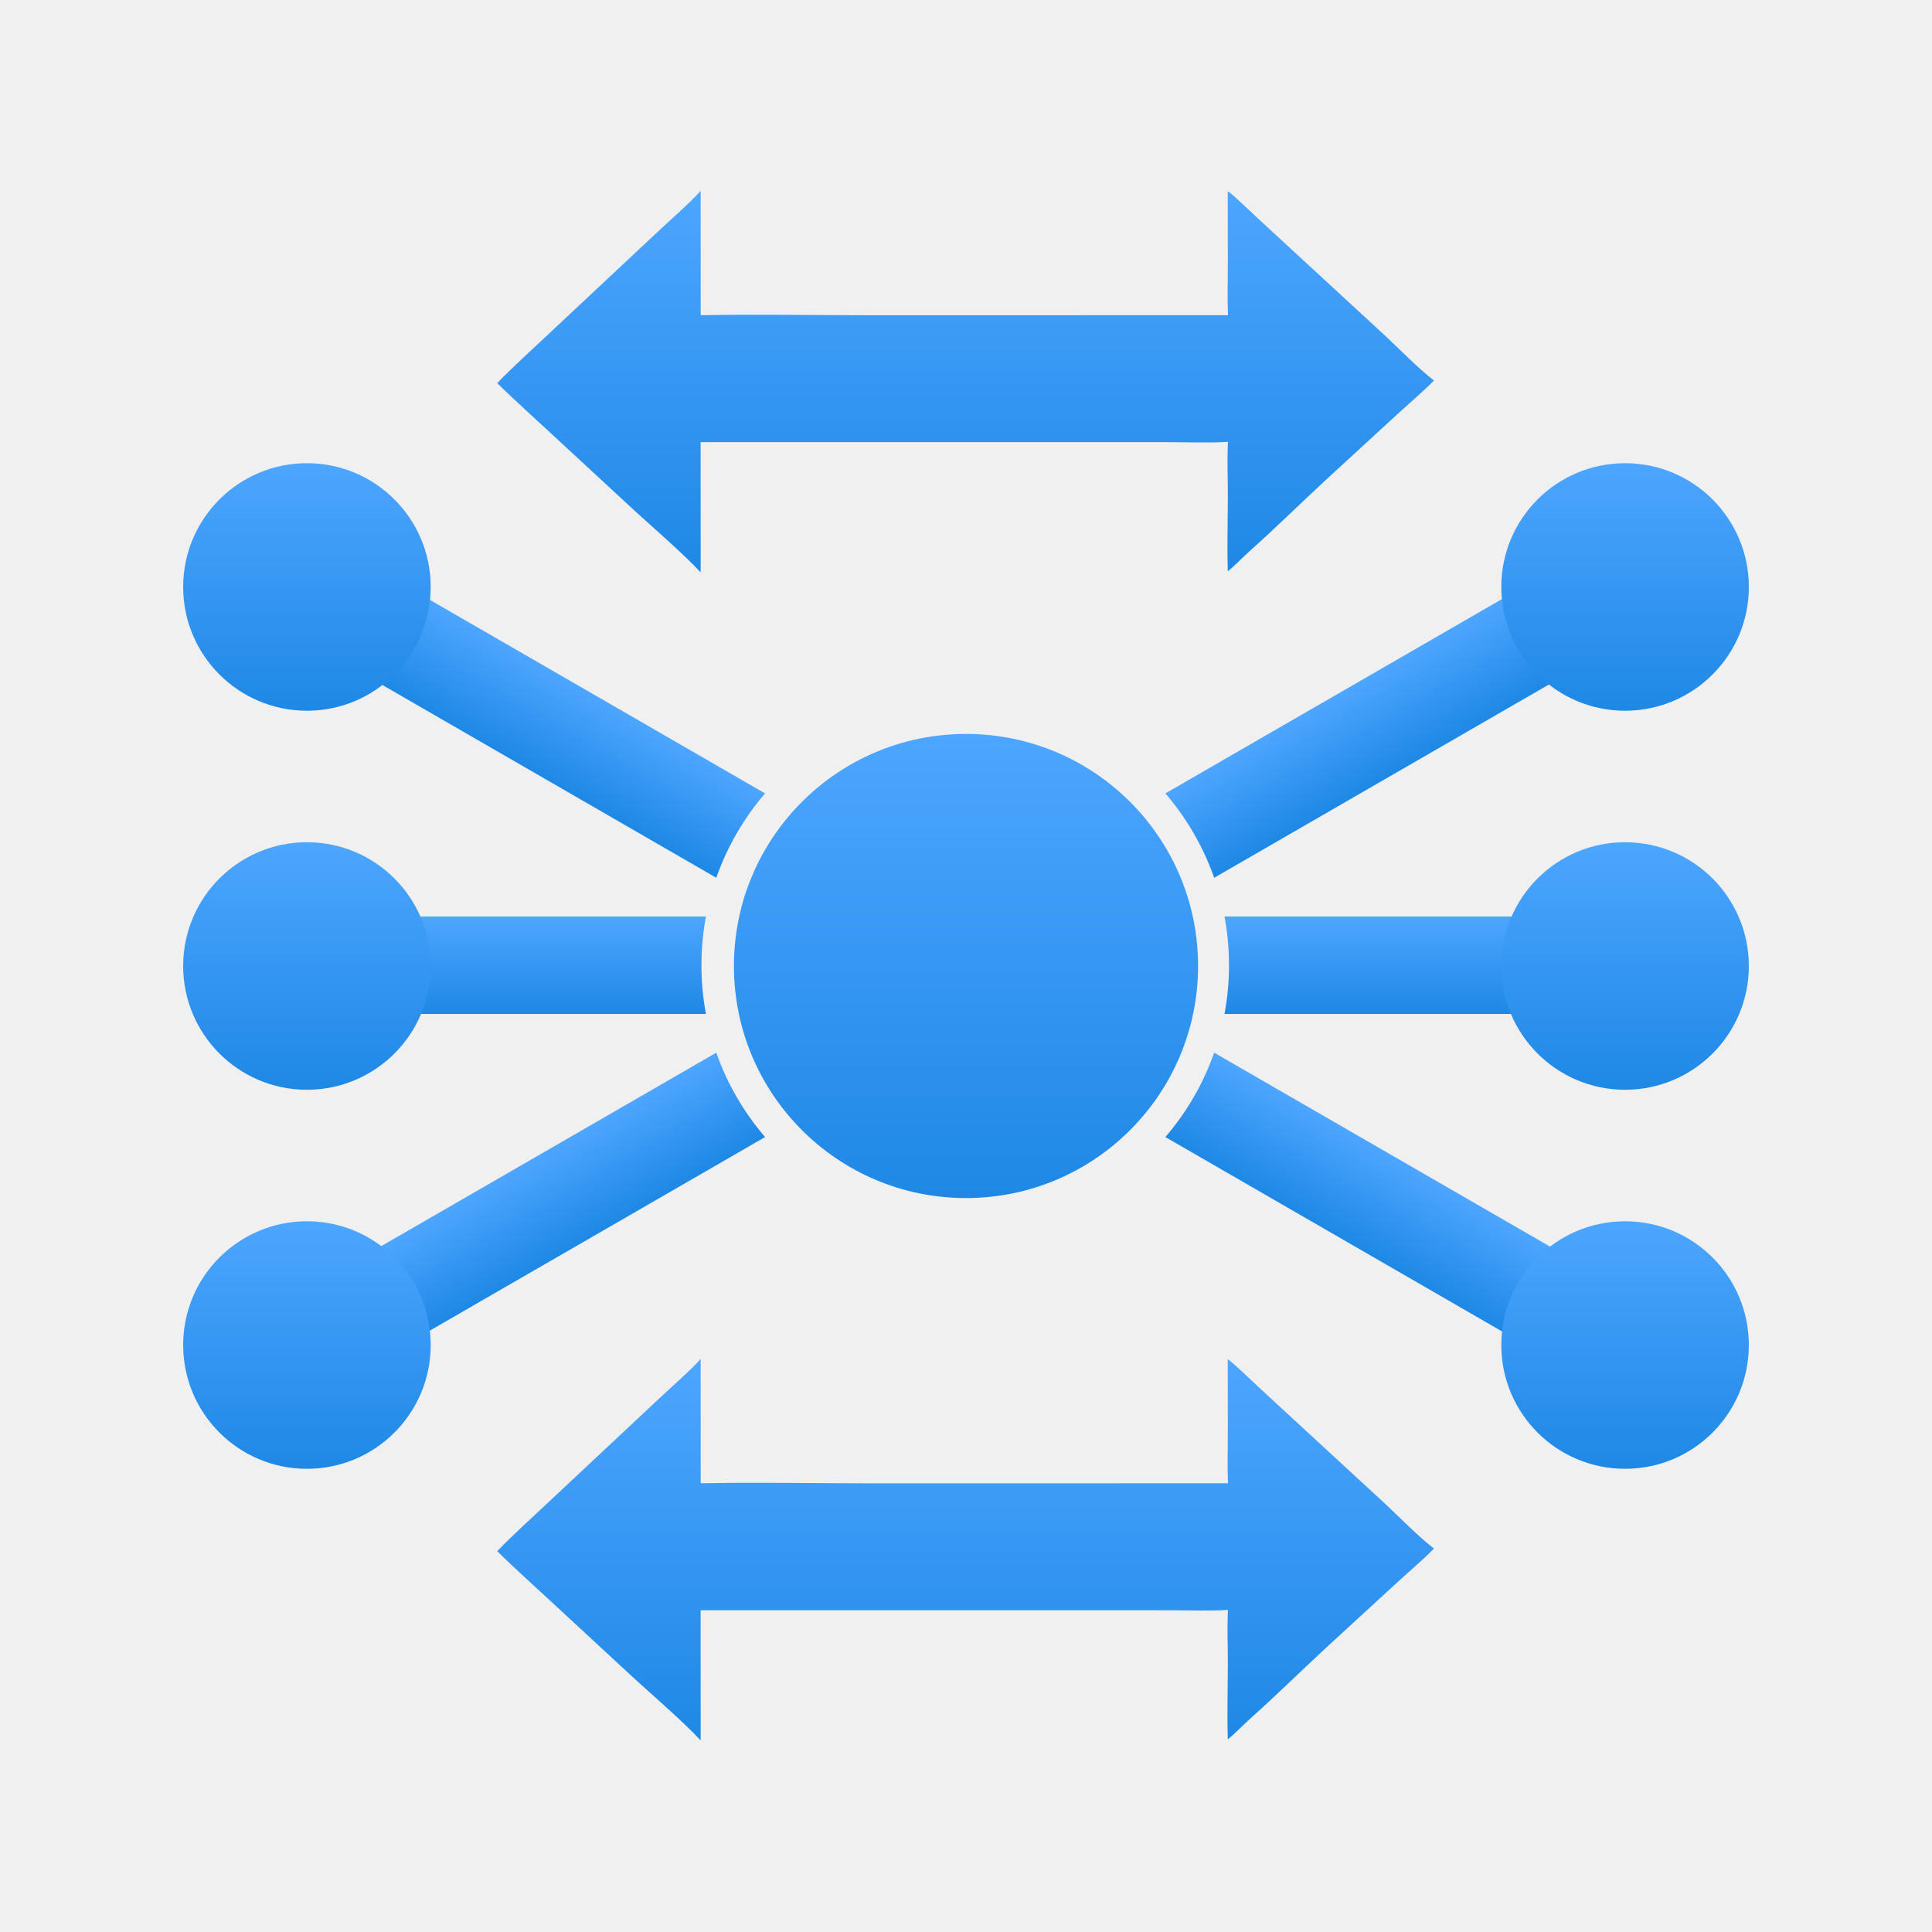
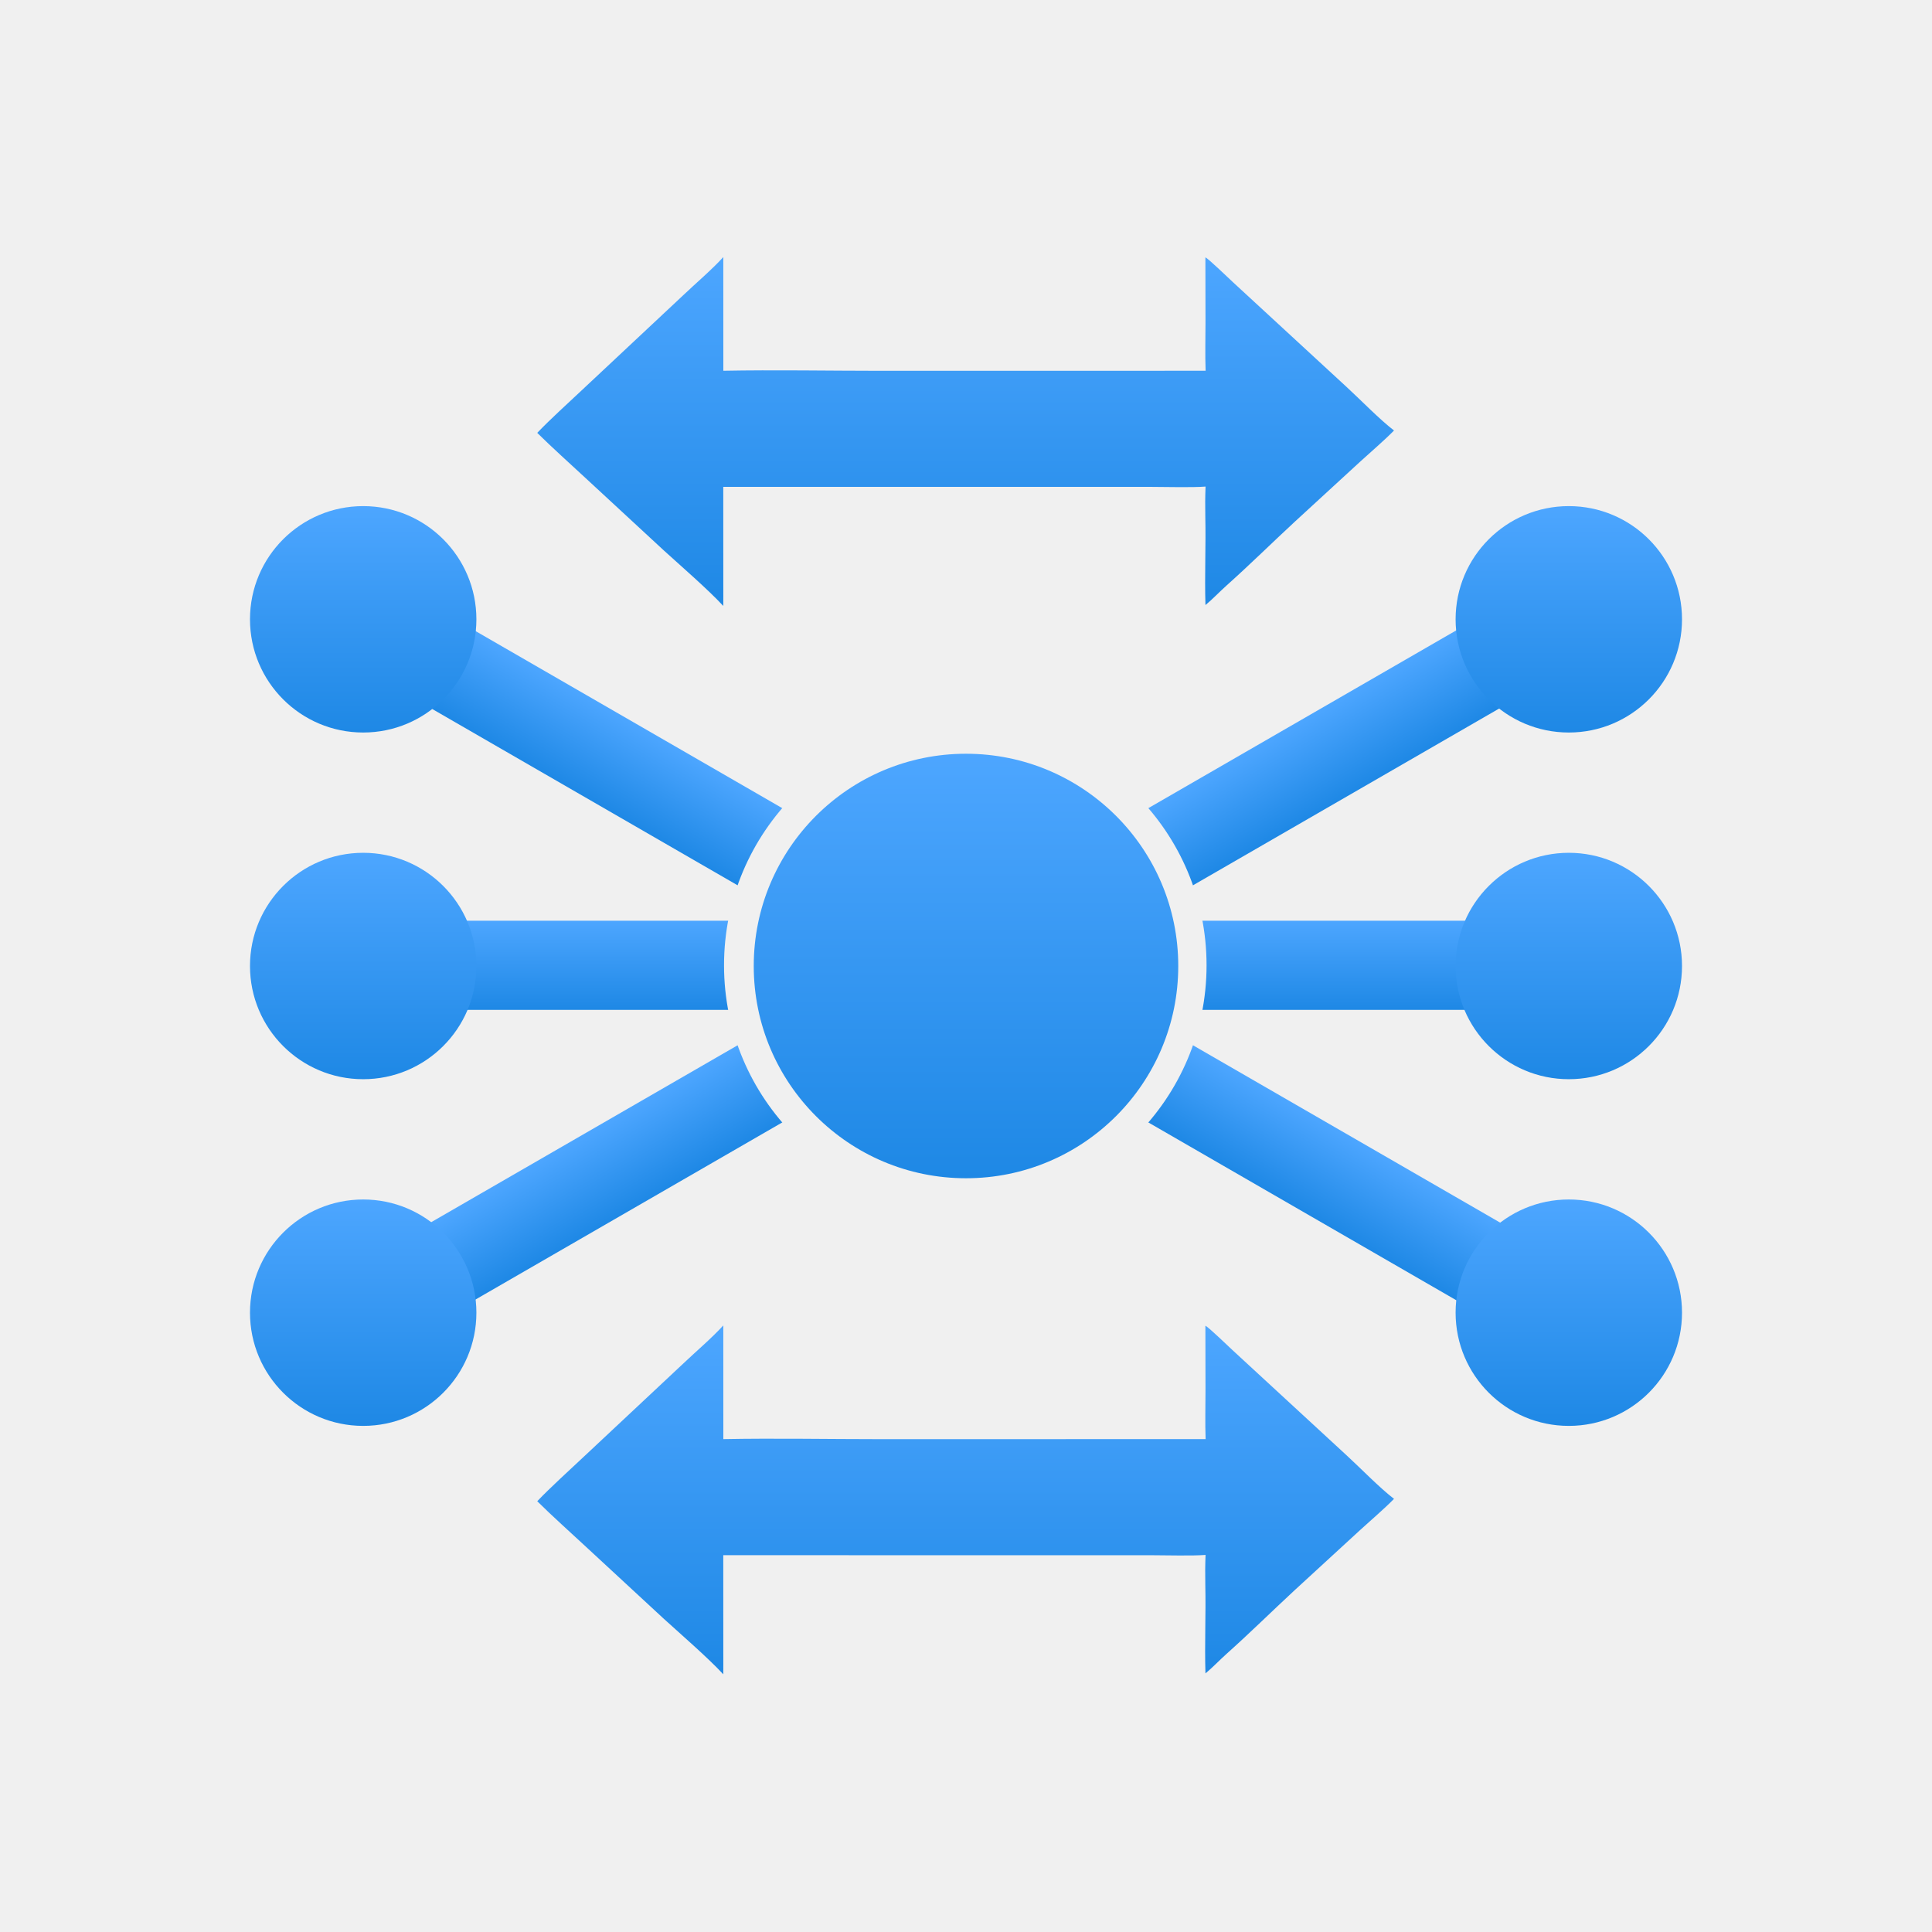
<svg xmlns="http://www.w3.org/2000/svg" width="1024" height="1024" viewBox="0 0 1024 1024" fill="none">
  <rect width="1024" height="1024" fill="none" />
-   <g transform="translate(92.16, 92.16) scale(0.82)">
+   <g transform="translate(128, 128) scale(0.75)">
    <g clip-path="url(#clip0_0_1)">
      <circle cx="512" cy="512" r="150" fill="url(#paint0_linear_0_1)" />
      <mask id="mask0_0_1" style="mask-type:alpha" maskUnits="userSpaceOnUse" x="0" y="0" width="1024" height="1024">
        <path d="M1024 1024H0V0H1024V1024ZM511.5 341C417.335 341 341 417.335 341 511.5C341 605.665 417.335 682 511.5 682C605.665 682 682 605.665 682 511.5C682 417.335 605.665 341 511.5 341Z" fill="#D9D9D9" />
      </mask>
      <g mask="url(#mask0_0_1)">
        <rect x="137.972" y="259.47" width="899" height="63" transform="rotate(30 137.972 259.47)" fill="url(#paint1_linear_0_1)" />
        <rect x="106.472" y="708.97" width="899" height="63" transform="rotate(-30 106.472 708.97)" fill="url(#paint2_linear_0_1)" />
        <rect x="62" y="480" width="899" height="63" fill="url(#paint3_linear_0_1)" />
        <circle cx="938" cy="757" r="80" fill="url(#paint4_linear_0_1)" />
        <circle cx="938" cy="267" r="80" fill="url(#paint5_linear_0_1)" />
        <circle cx="938" cy="512" r="80" fill="url(#paint6_linear_0_1)" />
        <circle cx="86" cy="757" r="80" fill="url(#paint7_linear_0_1)" />
        <circle cx="86" cy="267" r="80" fill="url(#paint8_linear_0_1)" />
        <circle cx="86" cy="512" r="80" fill="url(#paint9_linear_0_1)" />
        <path d="M681.175 11.217C683.48 12.233 697.545 25.916 700.63 28.727L781.085 102.914C790.895 111.919 804.115 125.613 814.475 133.562C807.715 140.502 798.075 148.692 790.79 155.368L744.495 197.897C728.36 212.83 712.555 228.43 696.145 243.094C691.115 247.586 686.385 252.66 681.225 256.914C680.57 236.31 681.585 215.233 681.12 194.581C680.965 187.603 681.015 180.143 681.295 173.193C671.545 173.954 653.57 173.413 643.385 173.412L569.815 173.397L340.467 173.387L340.495 250.621L340.476 257.555C330.001 246.174 310.329 229.146 298.472 218.344L243.328 167.336C232.366 157.132 219.526 145.702 209 135.235C218.111 125.667 231.713 113.369 241.623 104.043L311.844 38.27C320.67 29.863 332.57 19.751 340.484 11L340.514 91.345C376.459 90.653 415.262 91.378 451.431 91.383L681.335 91.344C680.925 80.258 681.235 68.266 681.25 57.072L681.175 11.217Z" fill="url(#paint10_linear_0_1)" />
        <path d="M681.175 766.217C683.48 767.233 697.545 780.916 700.63 783.727L781.085 857.914C790.895 866.919 804.115 880.613 814.475 888.562C807.715 895.502 798.075 903.692 790.79 910.368L744.495 952.897C728.36 967.83 712.555 983.43 696.145 998.094C691.115 1002.59 686.385 1007.66 681.225 1011.91C680.57 991.31 681.585 970.233 681.12 949.581C680.965 942.603 681.015 935.143 681.295 928.193C671.545 928.954 653.57 928.413 643.385 928.412L569.815 928.397L340.467 928.387L340.495 1005.62L340.476 1012.55C330.001 1001.17 310.329 984.146 298.472 973.344L243.328 922.336C232.366 912.132 219.526 900.702 209 890.235C218.111 880.667 231.713 868.369 241.623 859.043L311.844 793.27C320.67 784.863 332.57 774.751 340.484 766L340.514 846.345C376.459 845.653 415.262 846.378 451.431 846.383L681.335 846.345C680.925 835.259 681.235 823.266 681.25 812.072L681.175 766.217Z" fill="url(#paint11_linear_0_1)" />
      </g>
    </g>
  </g>
  <defs>
    <linearGradient id="paint0_linear_0_1" x1="512" y1="362" x2="512" y2="662" gradientUnits="userSpaceOnUse">
      <stop stop-color="#4DA6FF" />
      <stop offset="1" stop-color="#1E88E5" />
    </linearGradient>
    <linearGradient id="paint1_linear_0_1" x1="587.472" y1="259.47" x2="587.472" y2="322.47" gradientUnits="userSpaceOnUse">
      <stop stop-color="#4DA6FF" />
      <stop offset="1" stop-color="#1E88E5" />
    </linearGradient>
    <linearGradient id="paint2_linear_0_1" x1="555.972" y1="708.97" x2="555.972" y2="771.97" gradientUnits="userSpaceOnUse">
      <stop stop-color="#4DA6FF" />
      <stop offset="1" stop-color="#1E88E5" />
    </linearGradient>
    <linearGradient id="paint3_linear_0_1" x1="511.5" y1="480" x2="511.5" y2="543" gradientUnits="userSpaceOnUse">
      <stop stop-color="#4DA6FF" />
      <stop offset="1" stop-color="#1E88E5" />
    </linearGradient>
    <linearGradient id="paint4_linear_0_1" x1="938" y1="677" x2="938" y2="837" gradientUnits="userSpaceOnUse">
      <stop stop-color="#4DA6FF" />
      <stop offset="1" stop-color="#1E88E5" />
    </linearGradient>
    <linearGradient id="paint5_linear_0_1" x1="938" y1="187" x2="938" y2="347" gradientUnits="userSpaceOnUse">
      <stop stop-color="#4DA6FF" />
      <stop offset="1" stop-color="#1E88E5" />
    </linearGradient>
    <linearGradient id="paint6_linear_0_1" x1="938" y1="432" x2="938" y2="592" gradientUnits="userSpaceOnUse">
      <stop stop-color="#4DA6FF" />
      <stop offset="1" stop-color="#1E88E5" />
    </linearGradient>
    <linearGradient id="paint7_linear_0_1" x1="86" y1="677" x2="86" y2="837" gradientUnits="userSpaceOnUse">
      <stop stop-color="#4DA6FF" />
      <stop offset="1" stop-color="#1E88E5" />
    </linearGradient>
    <linearGradient id="paint8_linear_0_1" x1="86" y1="187" x2="86" y2="347" gradientUnits="userSpaceOnUse">
      <stop stop-color="#4DA6FF" />
      <stop offset="1" stop-color="#1E88E5" />
    </linearGradient>
    <linearGradient id="paint9_linear_0_1" x1="86" y1="432" x2="86" y2="592" gradientUnits="userSpaceOnUse">
      <stop stop-color="#4DA6FF" />
      <stop offset="1" stop-color="#1E88E5" />
    </linearGradient>
    <linearGradient id="paint10_linear_0_1" x1="511.737" y1="11" x2="511.737" y2="257.555" gradientUnits="userSpaceOnUse">
      <stop stop-color="#4DA6FF" />
      <stop offset="1" stop-color="#1E88E5" />
    </linearGradient>
    <linearGradient id="paint11_linear_0_1" x1="511.737" y1="766" x2="511.737" y2="1012.55" gradientUnits="userSpaceOnUse">
      <stop stop-color="#4DA6FF" />
      <stop offset="1" stop-color="#1E88E5" />
    </linearGradient>
    <clipPath id="clip0_0_1">
      <rect width="1024" height="1024" fill="white" />
    </clipPath>
  </defs>
</svg>
